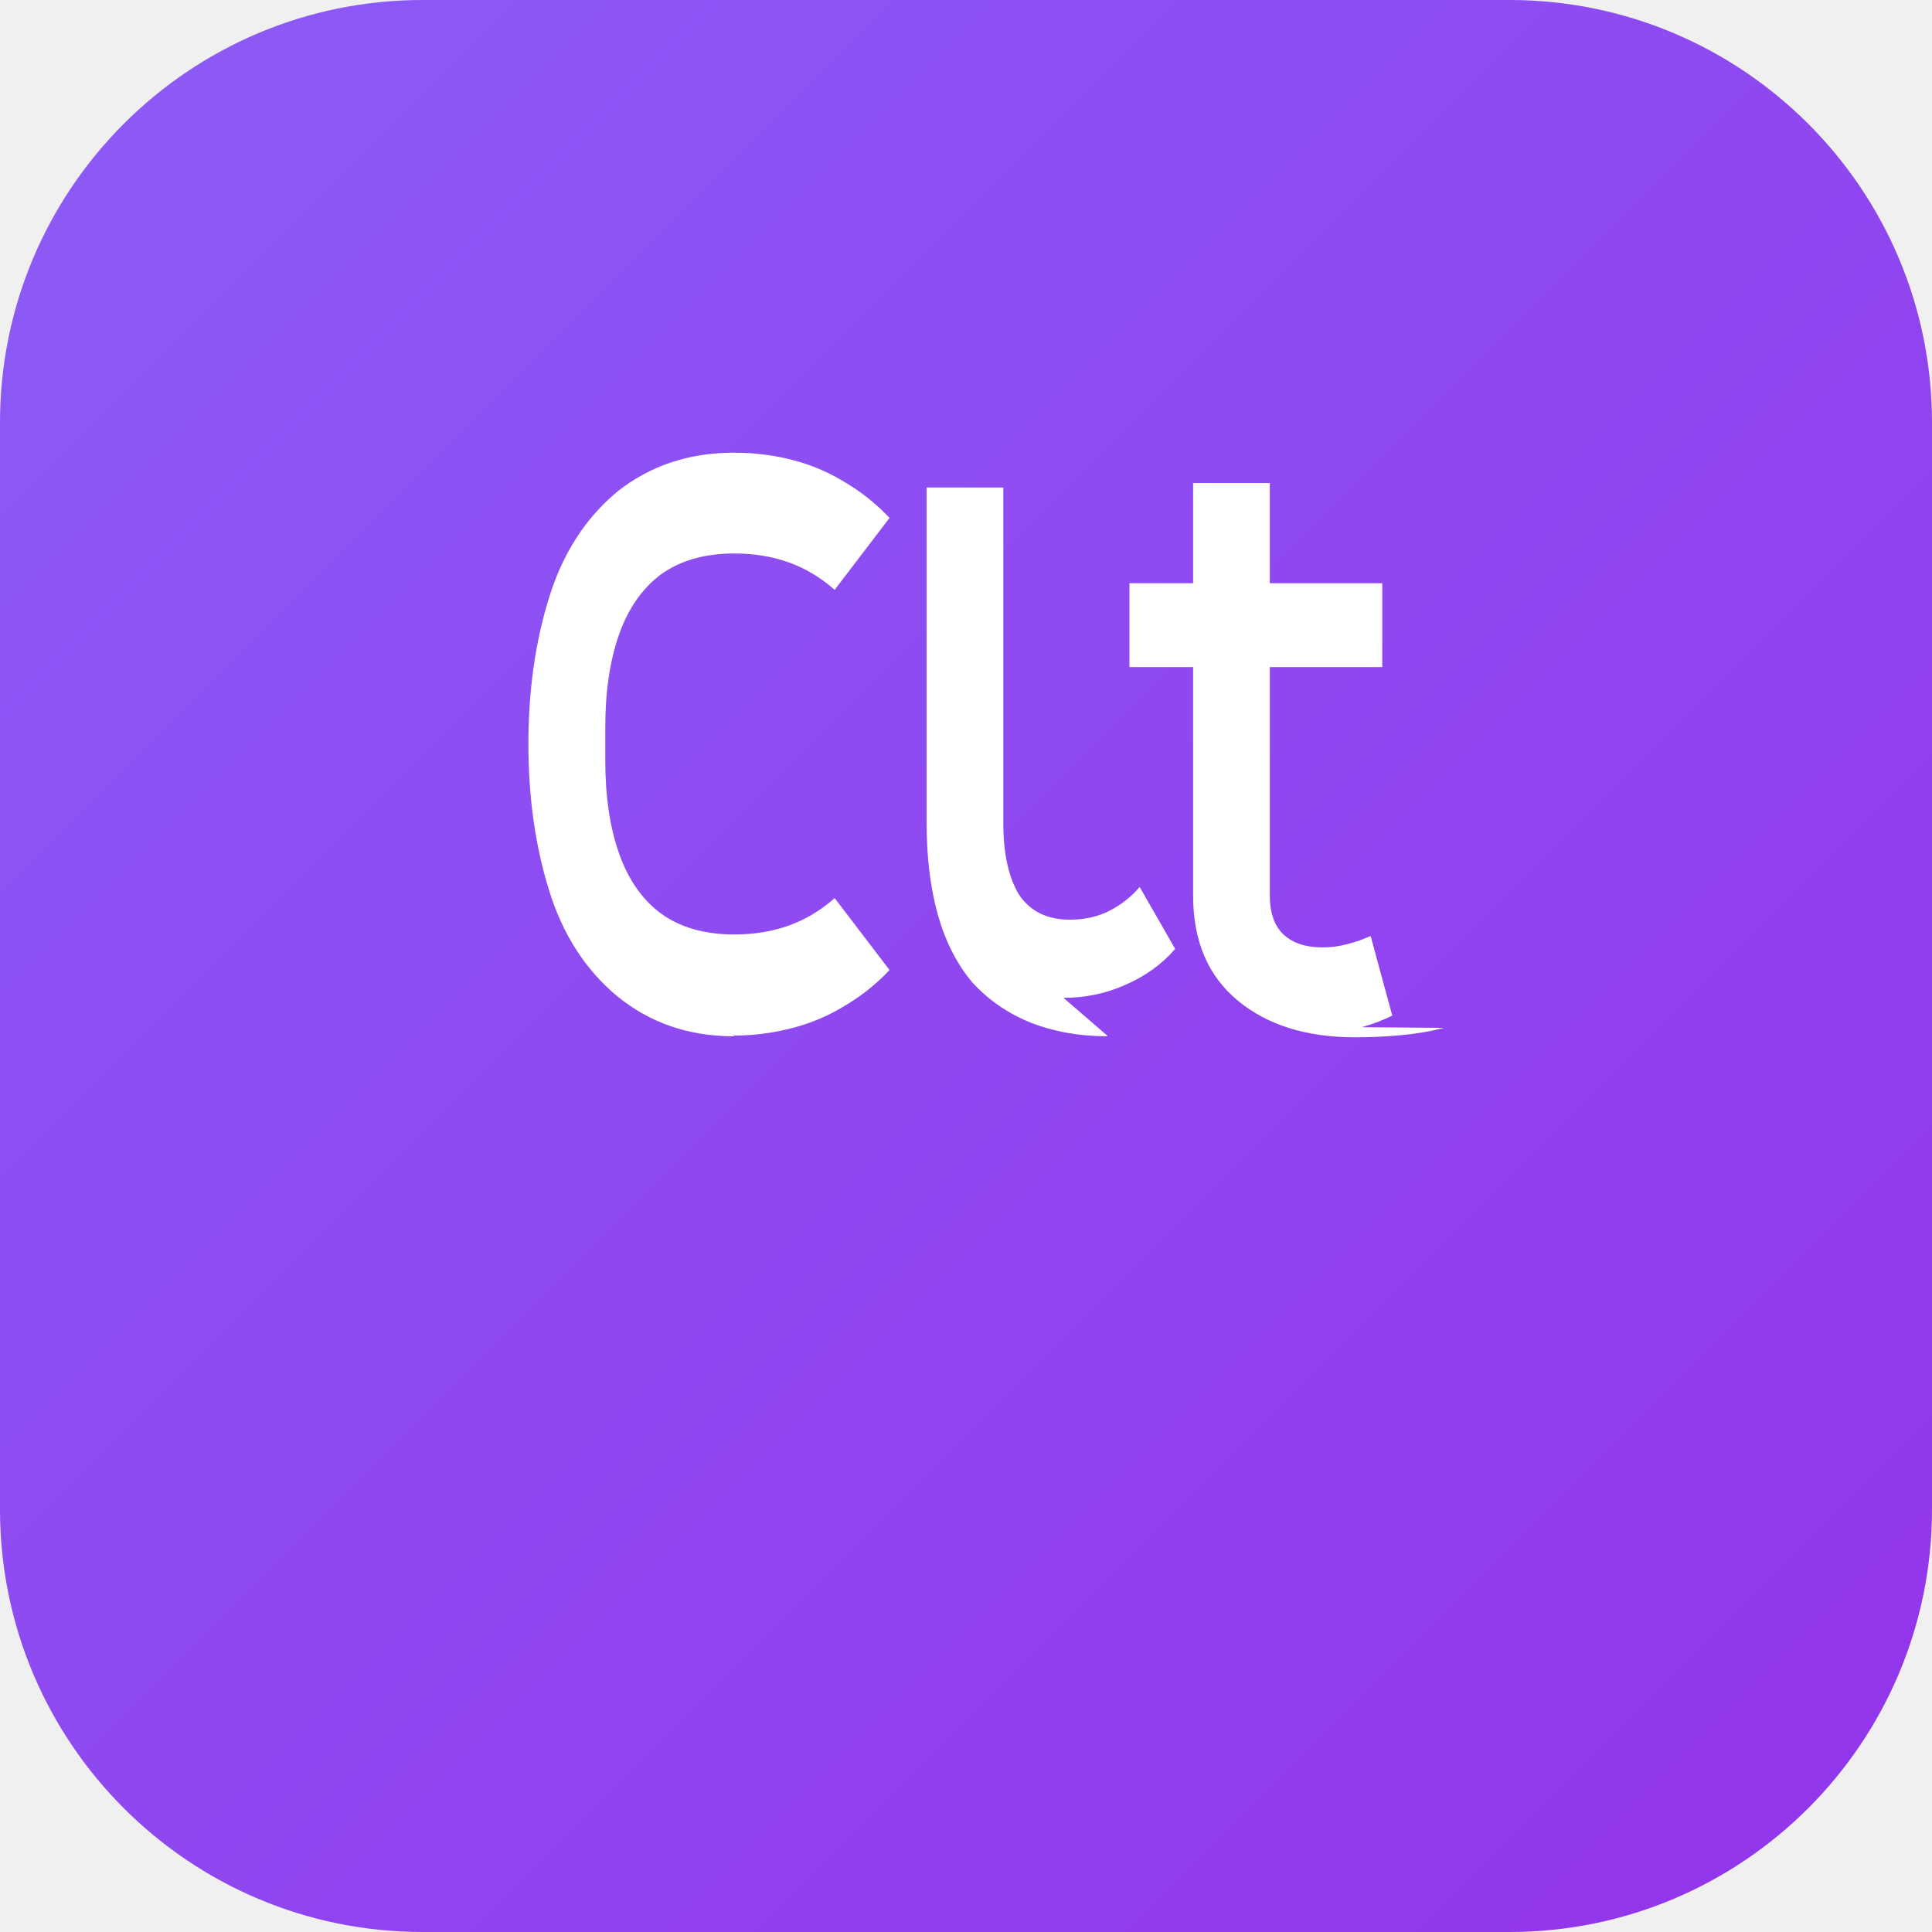
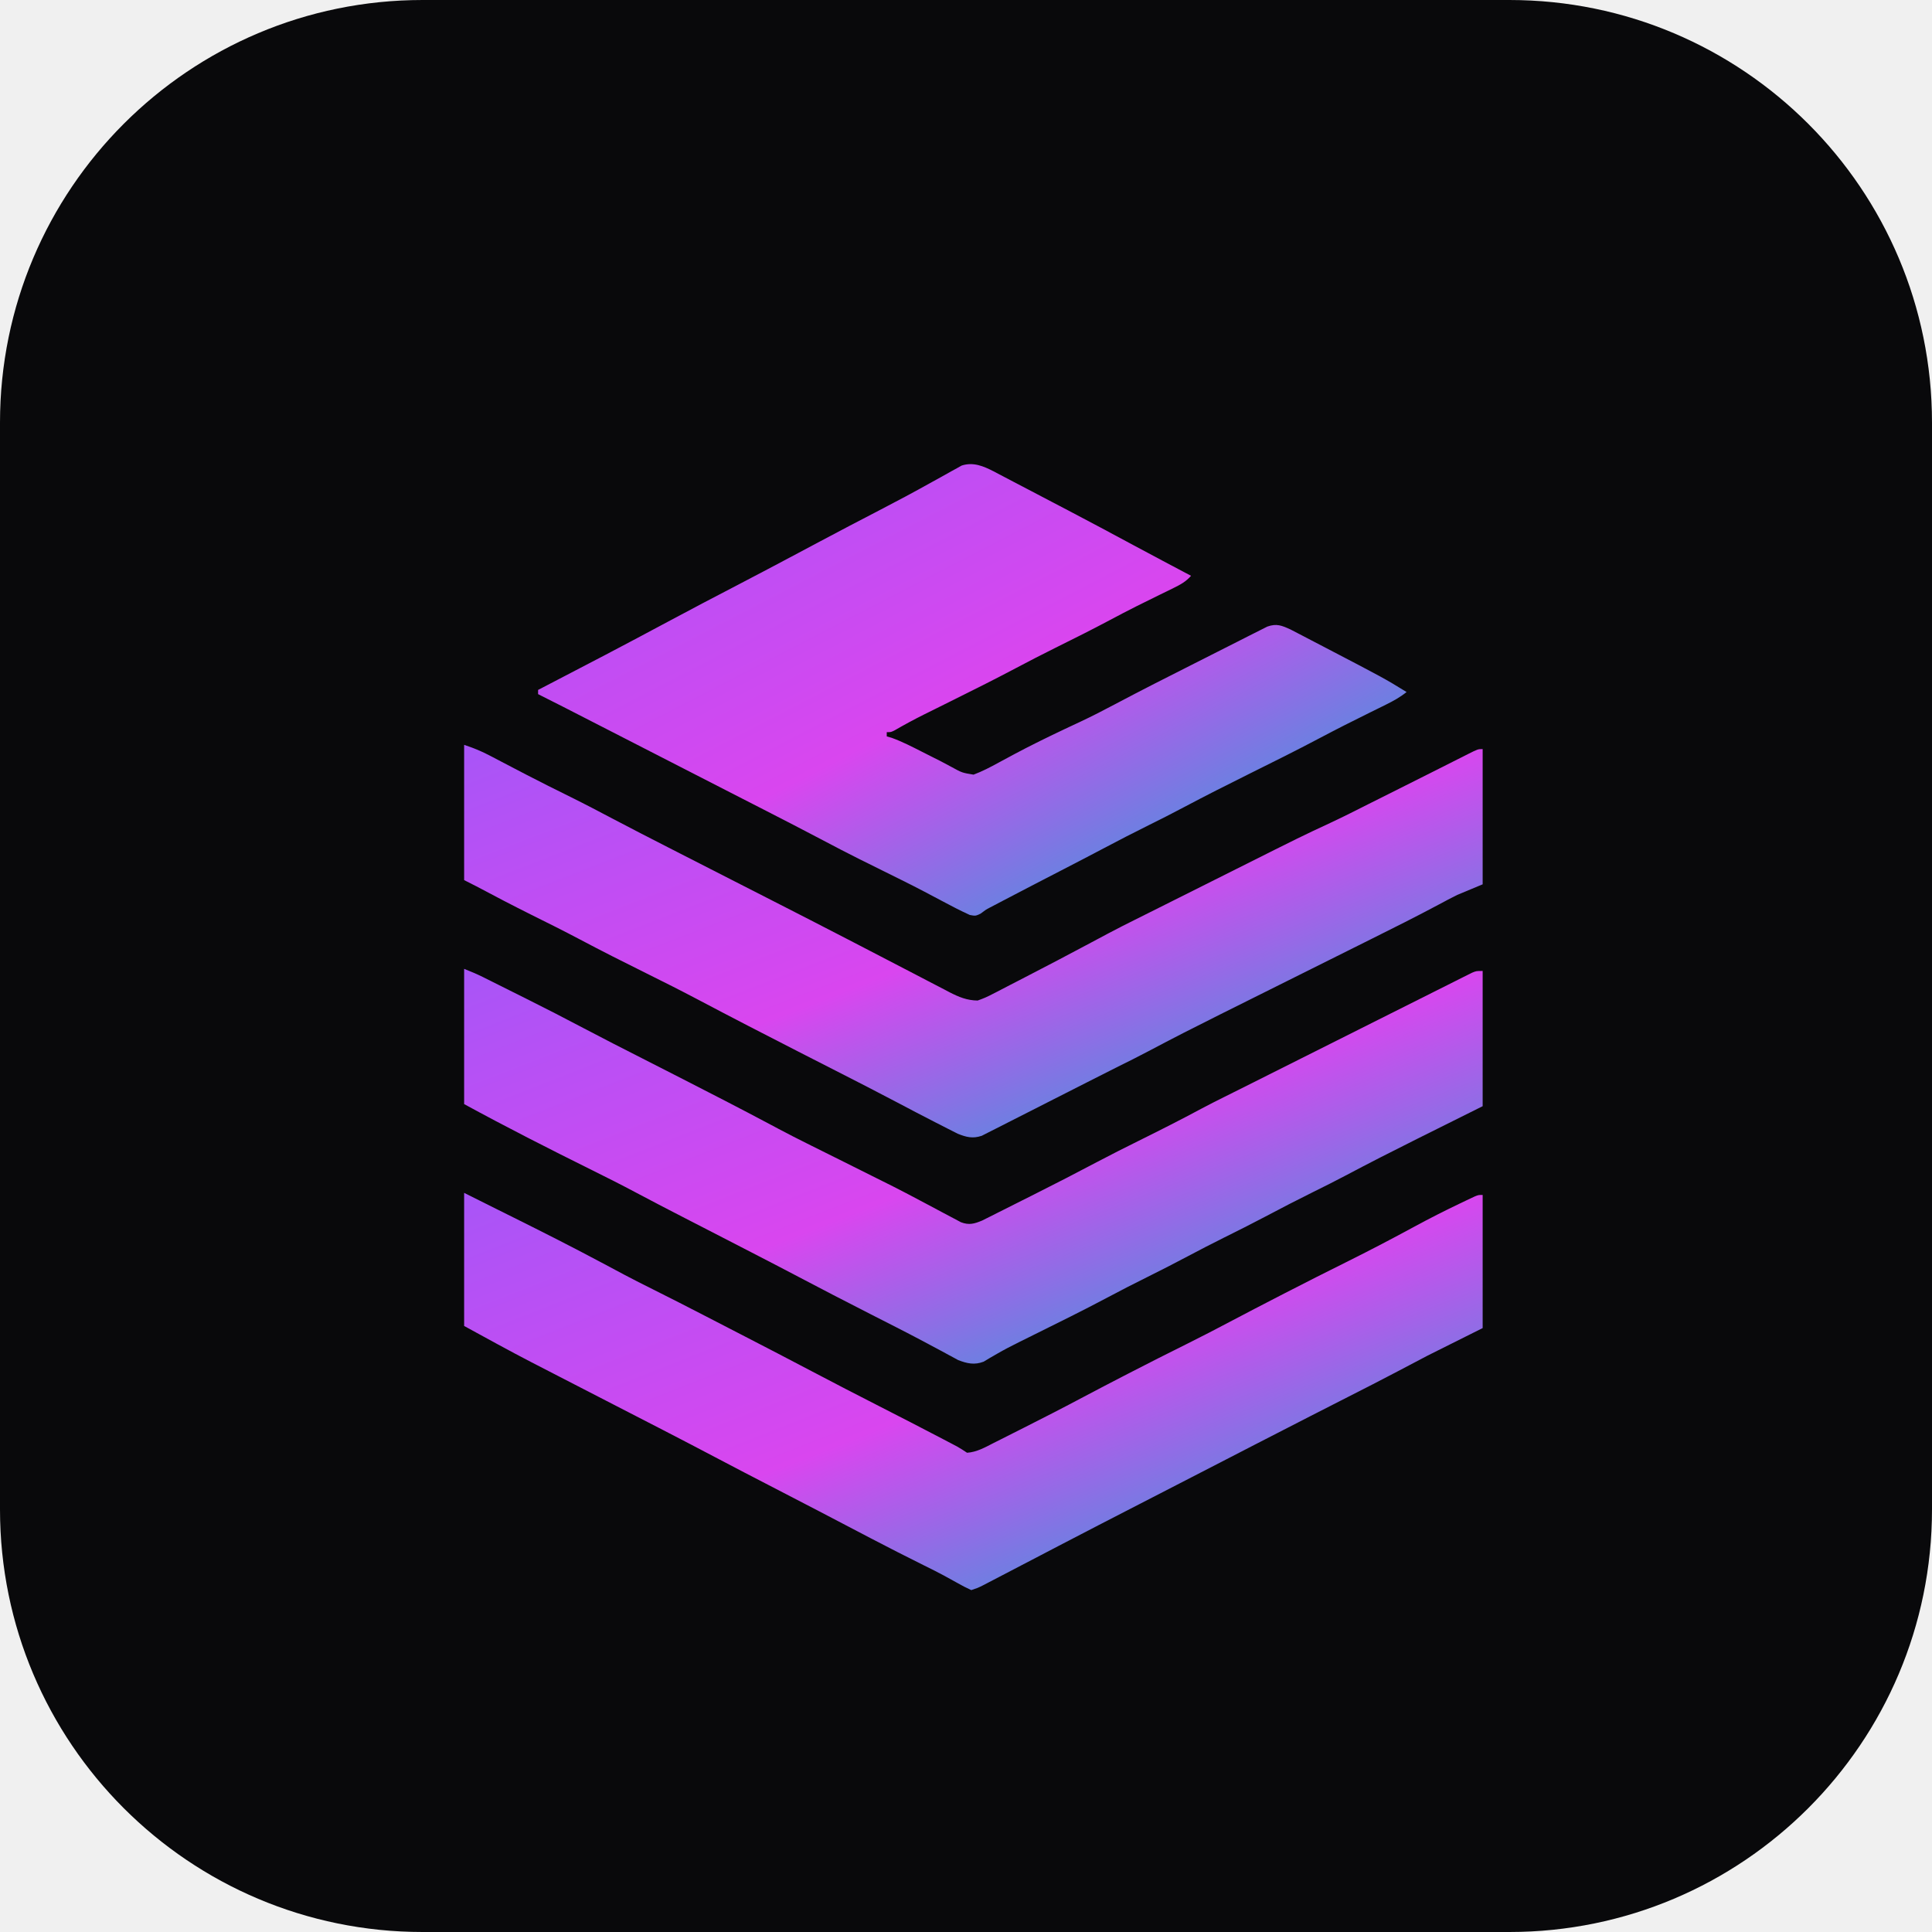
<svg xmlns="http://www.w3.org/2000/svg" width="512" height="512" viewBox="0 0 512 512" fill="none">
-   <defs>
-     <linearGradient id="bg-gradient-512" x1="0" y1="0" x2="512" y2="512" gradientUnits="userSpaceOnUse">
-       <stop offset="0%" stop-color="#8b5cf6" />
-       <stop offset="100%" stop-color="#9333ea" />
-     </linearGradient>
-   </defs>
-   <rect width="512" height="512" rx="112" fill="url(#bg-gradient-512)" />
-   <g transform="translate(128, 128) scale(0.56)" fill="white">
-     <path d="M118.632 261.832C97.395 261.832 79.024 255.515 63.519 242.879C48.34 230.244 37.54 213.376 31.118 192.275C24.695 171.501 21.484 148.576 21.484 123.501C21.484 98.426 24.695 75.501 31.118 54.727C37.54 33.626 48.34 16.758 63.519 4.123C79.024 -8.184 97.395 -14.337 118.632 -14.337C128.458 -14.337 137.794 -13.174 146.641 -10.849C155.488 -8.523 163.683 -5.034 171.226 -0.383C179.095 4.269 186.149 9.904 192.388 16.52L166.41 50.569C159.824 44.742 152.607 40.416 144.76 37.592C136.913 34.768 128.295 33.355 118.906 33.355C104.889 33.355 93.278 36.681 84.105 43.334C75.258 49.986 68.673 59.475 64.35 71.802C60.026 84.128 57.865 98.752 57.865 115.672V131.331C57.865 148.251 60.026 162.875 64.35 175.202C68.673 187.528 75.258 197.018 84.105 203.67C93.278 210.322 104.889 213.648 118.906 213.648C128.295 213.648 136.913 212.236 144.76 209.412C152.607 206.588 159.824 202.262 166.41 196.434L192.388 230.483C186.149 237.1 179.095 242.734 171.226 247.386C163.683 252.038 155.488 255.527 146.641 257.852C137.794 260.178 128.458 261.505 118.632 261.505V261.832Z" />
-     <path d="M295.412 261.832C282.256 261.832 270.156 259.67 259.112 255.344C248.394 251.018 239.22 244.693 231.59 236.367C224.286 227.715 218.851 217.063 215.284 204.411C211.717 191.759 209.934 177.271 209.934 160.946V2.123H246.232V160.946C246.232 175.365 248.72 186.669 253.696 194.857C258.998 202.72 267.009 206.651 277.729 206.651C284.743 206.651 291.002 205.239 296.507 202.415C302.011 199.591 306.76 195.843 310.757 191.17L327.561 220.482C321.322 227.715 313.475 233.38 304.019 237.48C294.89 241.579 285.112 243.628 274.686 243.628L295.412 261.505V261.832Z" />
-     <path d="M454.691 257.852C448.452 259.507 441.6 260.66 434.133 261.341C426.992 261.995 419.851 262.322 412.71 262.322C389.624 262.322 371.09 256.496 357.073 244.857C343.056 233.217 336.047 216.676 336.047 195.234V87.115H305.926V47.419H336.047V0H372.345V47.419H425.56V87.115H372.345V195.234C372.345 203.422 374.507 209.575 378.83 213.648C383.153 217.721 389.298 219.758 397.308 219.758C401.305 219.758 405.139 219.267 408.869 218.258C412.926 217.249 416.656 215.913 420.06 214.337L430.3 252.038C425.977 254.2 421.165 256.034 415.823 257.525L454.691 257.852Z" />
+   <rect width="512" height="512" rx="112" fill="#09090b" />
+   <g transform="translate(123, 123) scale(0.56)">
+     <defs>
+       <linearGradient id="logo-gradient-512" x1="0%" y1="0%" x2="100%" y2="100%">
+         <stop offset="0%" stop-color="#a855f7" />
+         <stop offset="50%" stop-color="#d946ef" />
+         <stop offset="100%" stop-color="#06b6d4" />
+       </linearGradient>
+     </defs>
+     <path d="M250.644 3.45C251.313 3.807 251.982 4.163 252.672 4.531C253.387 4.902 254.103 5.273 254.84 5.655C257.148 6.855 259.449 8.07 261.75 9.285C263.349 10.12 264.949 10.955 266.549 11.788C270.387 13.79 274.218 15.803 278.048 17.82C280.543 19.133 283.042 20.436 285.543 21.738C295.994 27.191 306.37 32.785 316.757 38.358C325.82 43.221 334.901 48.051 344 52.847C341.56 55.618 338.99 57.02 335.688 58.633C334.622 59.158 333.557 59.683 332.459 60.224C331.318 60.781 330.176 61.337 329 61.91C326.614 63.087 324.228 64.265 321.844 65.445C320.671 66.025 319.498 66.606 318.289 67.203C313.99 69.352 309.74 71.584 305.5 73.847C297.06 78.341 288.52 82.621 279.947 86.855C273.573 90.016 267.264 93.279 260.977 96.609C250.86 101.963 240.628 107.074 230.375 112.16C226.902 113.883 223.431 115.608 219.961 117.336C219.192 117.716 218.423 118.096 217.631 118.488C212.947 120.82 208.377 123.291 203.849 125.912C202 126.847 202 126.847 200 126.847C200 127.507 200 128.167 200 128.847C201.152 129.178 201.152 129.178 202.328 129.515C207.345 131.335 211.998 133.742 216.75 136.16C217.688 136.634 218.627 137.107 219.594 137.596C220.527 138.067 221.46 138.538 222.422 139.023C223.813 139.721 223.813 139.721 225.232 140.432C227.077 141.376 228.907 142.35 230.721 143.353C235.632 146.052 235.632 146.052 241.07 146.945C245.208 145.395 249.009 143.415 252.875 141.285C254.583 140.366 256.291 139.448 258 138.531C258.847 138.075 259.694 137.618 260.566 137.148C263.976 135.326 267.416 133.573 270.875 131.847C271.83 131.37 271.83 131.37 272.805 130.884C276.517 129.043 280.249 127.249 283.996 125.48C284.877 125.064 285.759 124.648 286.667 124.219C288.335 123.433 290.005 122.651 291.677 121.875C297.242 119.26 302.684 116.451 308.113 113.57C320.439 107.041 332.875 100.731 345.333 94.459C349 92.612 352.665 90.76 356.323 88.895C359.918 87.062 363.519 85.243 367.126 83.433C368.486 82.748 369.844 82.058 371.2 81.362C373.08 80.399 374.968 79.454 376.859 78.513C378.462 77.702 378.462 77.702 380.097 76.875C384.497 75.318 386.931 76.362 391.064 78.239C392.197 78.828 393.329 79.417 394.496 80.023C395.118 80.345 395.74 80.666 396.381 80.998C398.403 82.045 400.42 83.102 402.438 84.16C403.832 84.886 405.226 85.611 406.621 86.337C435.429 101.354 435.429 101.354 446 107.847C442.9 110.336 439.716 112.099 436.152 113.851C434.405 114.717 434.405 114.717 432.623 115.599C431.395 116.203 430.166 116.807 428.938 117.41C420.86 121.388 412.835 125.439 404.879 129.656C393.796 135.526 382.568 141.096 371.334 146.67C360.963 151.82 350.643 157.044 340.41 162.464C334.979 165.339 329.516 168.136 324 170.847C316.872 174.384 309.808 178.02 302.777 181.746C296.007 185.33 289.206 188.853 282.399 192.367C273.254 197.088 264.112 201.813 255 206.597C254.248 206.991 253.496 207.385 252.721 207.791C251.683 208.337 251.683 208.337 250.625 208.894C249.991 209.225 249.357 209.556 248.703 209.896C246.793 210.92 246.793 210.92 244.375 212.738C242 213.847 242 213.847 239.305 213.355C234.818 211.308 230.47 209.052 226.125 206.722C224.234 205.72 222.342 204.719 220.449 203.719C219.52 203.227 218.591 202.736 217.634 202.23C214.09 200.37 210.521 198.566 206.938 196.785C206.306 196.471 205.674 196.157 205.023 195.833C203.016 194.836 201.008 193.842 199 192.847C195.728 191.226 192.457 189.6 189.188 187.972C188.088 187.429 188.088 187.429 186.967 186.875C181.268 184.038 175.633 181.085 170.004 178.113C160.622 173.161 151.195 168.303 141.75 163.472C140.058 162.606 138.366 161.739 136.673 160.873C133.179 159.083 129.684 157.293 126.188 155.504C118.798 151.72 111.41 147.93 104.023 144.14C90.078 136.987 76.131 129.838 62.183 122.691C60.369 121.762 58.556 120.833 56.742 119.904C54.223 118.612 51.703 117.322 49.184 116.031C48.442 115.651 47.7 115.27 46.935 114.879C42.967 112.847 38.991 110.834 35 108.847C35 108.187 35 107.527 35 106.847C36.078 106.29 36.078 106.29 37.177 105.721C57.041 95.44 76.857 85.08 96.563 74.499C107.476 68.641 118.444 62.894 129.435 57.182C139.123 52.141 148.777 47.033 158.418 41.902C160.457 40.817 162.497 39.732 164.536 38.646C165.929 37.905 167.322 37.164 168.714 36.423C177.866 31.553 187.041 26.733 196.25 21.973C204.668 17.621 213.013 13.16 221.284 8.535C222.762 7.712 224.244 6.895 225.73 6.086C227.343 5.206 228.946 4.305 230.54 3.39C231.821 2.689 231.821 2.689 233.129 1.972C234.277 1.327 234.277 1.327 235.448 0.668C240.96 -1.104 245.746 0.935 250.644 3.45Z" fill="url(#logo-gradient-512)" />
+     <path d="M0 238.847C3.094 240.085 5.983 241.276 8.938 242.752C9.677 243.12 10.416 243.488 11.178 243.867C12.362 244.46 12.362 244.46 13.57 245.066C14.406 245.484 15.242 245.901 16.103 246.331C17.877 247.218 19.65 248.105 21.423 248.994C24.066 250.318 26.711 251.638 29.355 252.957C38.525 257.54 47.641 262.208 56.7 267.005C65.744 271.786 74.862 276.42 83.98 281.06C89.147 283.69 94.312 286.325 99.477 288.961C100.483 289.474 101.49 289.988 102.527 290.517C116.674 297.74 130.803 305.001 144.823 312.466C145.604 312.881 146.384 313.295 147.188 313.722C147.764 314.03 148.341 314.337 148.936 314.653C153.406 317.026 157.906 319.328 162.438 321.582C163.123 321.924 163.808 322.265 164.514 322.618C166.676 323.695 168.838 324.771 171 325.847C172.39 326.54 173.781 327.232 175.171 327.924C175.857 328.266 176.543 328.607 177.25 328.959C205.216 342.885 205.216 342.885 215.75 348.472C216.842 349.05 216.842 349.05 217.957 349.639C220.657 351.068 223.355 352.5 226.044 353.949C227.981 354.991 229.927 356.015 231.875 357.035C232.945 357.606 234.015 358.177 235.117 358.765C238.97 360.211 241.398 359.511 245.144 357.959C245.857 357.601 246.57 357.242 247.305 356.873C248.124 356.465 248.944 356.057 249.788 355.636C250.665 355.192 251.542 354.747 252.445 354.289C253.832 353.594 253.832 353.594 255.247 352.885C257.21 351.9 259.172 350.912 261.132 349.922C264.063 348.441 266.998 346.969 269.934 345.498C279.789 340.55 289.59 335.513 299.336 330.352C305.935 326.864 312.593 323.507 319.283 320.197C329.23 315.273 339.12 310.267 348.899 305.019C352.532 303.084 356.197 301.226 359.882 299.394C361.298 298.689 362.713 297.983 364.129 297.277C364.904 296.891 365.679 296.505 366.477 296.107C371.278 293.71 376.072 291.299 380.866 288.89C391.637 283.481 402.41 278.077 413.185 272.677C419.677 269.423 426.168 266.167 432.656 262.906C438.36 260.039 444.066 257.177 449.775 254.319C452.785 252.812 455.794 251.303 458.8 249.789C462.136 248.11 465.475 246.439 468.816 244.769C469.808 244.268 470.801 243.766 471.824 243.249C473.184 242.572 473.184 242.572 474.571 241.882C475.359 241.486 476.146 241.091 476.958 240.684C479 239.847 479 239.847 482 239.847C482 260.967 482 282.087 482 303.847C458.188 315.722 458.188 315.722 450.802 319.402C439.466 325.058 428.189 330.803 416.997 336.739C412.042 339.363 407.031 341.87 402 344.347C394.288 348.174 386.646 352.111 379.043 356.148C372.574 359.572 366.036 362.845 359.48 366.098C353.777 368.936 348.127 371.861 342.5 374.847C336.044 378.273 329.547 381.599 323 384.847C316.828 387.91 310.704 391.041 304.625 394.285C293.103 400.424 281.384 406.182 269.69 411.984C268.895 412.379 268.101 412.774 267.282 413.182C265.715 413.961 264.147 414.738 262.578 415.513C259.06 417.263 255.59 419.05 252.19 421.022C251.063 421.672 249.935 422.322 248.773 422.992C247.816 423.569 246.859 424.146 245.873 424.741C241.524 426.416 238.013 425.634 233.745 423.966C232.746 423.42 232.746 423.42 231.727 422.863C230.923 422.433 230.118 422.003 229.29 421.56C228.411 421.077 227.531 420.595 226.625 420.097C224.592 419.009 222.558 417.923 220.523 416.84C218.781 415.909 218.781 415.909 217.003 414.96C208.805 410.613 200.516 406.439 192.25 402.222C180.582 396.27 168.947 390.263 157.363 384.147C151.385 380.992 145.382 377.886 139.375 374.785C138.159 374.157 136.943 373.528 135.728 372.9C128.955 369.4 122.178 365.909 115.398 362.422C113.232 361.307 111.066 360.193 108.899 359.078C107.469 358.342 106.039 357.607 104.609 356.871C96.862 352.885 89.124 348.885 81.438 344.785C74.531 341.103 67.551 337.583 60.539 334.107C40.176 324.008 19.957 313.733 0 302.847C0 281.727 0 260.607 0 238.847Z" fill="url(#logo-gradient-512)" />
+     <path d="M0 132.847C4.444 134.329 8.006 135.758 12.086 137.902C13.835 138.815 13.835 138.815 15.62 139.747C16.232 140.069 16.844 140.391 17.474 140.723C20.723 142.431 23.979 144.125 27.234 145.82C28.22 146.334 28.22 146.334 29.226 146.858C36.195 150.482 43.221 153.989 50.267 157.462C57.074 160.834 63.794 164.359 70.511 167.907C79.22 172.502 87.981 176.992 96.75 181.472C98.507 182.372 100.265 183.271 102.022 184.17C111.71 189.126 121.401 194.074 131.094 199.019C135.146 201.087 139.198 203.155 143.25 205.222C144.254 205.735 145.259 206.248 146.294 206.776C157.836 212.666 169.37 218.571 180.875 224.535C182.496 225.373 182.496 225.373 184.15 226.228C189.464 228.976 194.775 231.729 200.078 234.497C204.741 236.931 209.409 239.355 214.081 241.772C215.927 242.73 217.771 243.692 219.613 244.658C222.193 246.009 224.779 247.348 227.367 248.683C228.136 249.09 228.904 249.496 229.696 249.915C234.122 252.181 237.93 253.774 243 253.847C245.569 252.951 247.651 252.063 250.016 250.797C250.665 250.467 251.314 250.138 251.983 249.798C254.081 248.727 256.165 247.632 258.25 246.535C259.699 245.789 261.148 245.045 262.598 244.302C266.123 242.491 269.636 240.661 273.145 238.82C275.67 237.496 278.2 236.184 280.73 234.871C285.168 232.557 289.587 230.208 294 227.847C296.187 226.68 298.375 225.515 300.565 224.351C301.884 223.65 303.202 222.946 304.519 222.24C309.076 219.814 313.684 217.495 318.303 215.191C319.743 214.472 321.183 213.753 322.623 213.034C323.353 212.669 324.084 212.304 324.836 211.928C328.145 210.275 331.451 208.618 334.757 206.961C341.147 203.758 347.537 200.557 353.928 197.358C357.75 195.444 361.572 193.529 365.393 191.613C396.466 176.032 396.466 176.032 410.246 169.613C416.258 166.806 422.171 163.799 428.093 160.809C431.181 159.252 434.276 157.709 437.371 156.164C442.481 153.612 447.586 151.051 452.686 148.479C455.664 146.977 458.644 145.479 461.624 143.981C463.15 143.212 464.676 142.442 466.202 141.671C468.442 140.539 470.686 139.411 472.93 138.285C473.613 137.938 474.296 137.591 475 137.234C479.772 134.847 479.772 134.847 482 134.847C482 155.967 482 177.087 482 198.847C478.04 200.497 474.08 202.147 470 203.847C467.084 205.312 464.217 206.795 461.355 208.355C450.617 214.102 439.731 219.539 428.83 224.97C425.218 226.769 421.608 228.571 417.997 230.374C409.685 234.524 401.371 238.67 393.057 242.816C385.42 246.625 377.782 250.434 370.147 254.247C366.013 256.312 361.877 258.372 357.741 260.433C346.412 266.085 335.135 271.813 323.957 277.759C318.977 280.403 313.929 282.907 308.876 285.409C304.273 287.701 299.694 290.036 295.114 292.373C289.664 295.153 284.207 297.92 278.747 300.681C275.181 302.485 271.619 304.295 268.063 306.118C264.576 307.905 261.082 309.676 257.582 311.436C256.261 312.104 254.943 312.777 253.627 313.457C251.798 314.4 249.96 315.323 248.119 316.242C247.079 316.771 246.039 317.3 244.968 317.845C240.721 319.28 237.678 318.522 233.601 316.883C232.832 316.491 232.062 316.099 231.27 315.695C230.382 315.247 229.494 314.799 228.58 314.338C227.667 313.866 226.753 313.395 225.812 312.91C224.949 312.474 224.086 312.037 223.197 311.588C217.142 308.51 211.136 305.339 205.129 302.168C195.46 297.065 185.732 292.082 175.99 287.12C171.06 284.608 166.131 282.091 161.203 279.574C160.234 279.079 159.265 278.584 158.267 278.074C142.358 269.947 126.481 261.758 110.688 253.41C102.521 249.094 94.278 244.946 86 240.847C75.409 235.598 64.867 230.283 54.426 224.739C46.996 220.809 39.475 217.07 31.947 213.331C23.165 208.956 14.473 204.421 5.817 199.802C3.892 198.791 1.945 197.82 0 196.847C0 175.727 0 154.607 0 132.847Z" fill="url(#logo-gradient-512)" />
+     <path d="M0 344.847C7.92 348.807 7.92 348.807 16 352.847C18.461 354.072 20.922 355.297 23.457 356.558C37.391 363.495 51.271 370.511 65 377.847C67.189 379.015 69.379 380.182 71.569 381.346C72.887 382.047 74.204 382.749 75.519 383.454C80.15 385.92 84.835 388.273 89.531 390.613C97.661 394.664 105.742 398.804 113.812 402.972C115.249 403.713 116.685 404.454 118.122 405.195C122.415 407.411 126.708 409.629 131 411.847C131.644 412.18 132.288 412.513 132.952 412.856C137.094 414.997 141.235 417.14 145.375 419.285C146.375 419.803 147.375 420.32 148.406 420.854C153.835 423.67 159.253 426.506 164.661 429.361C175.232 434.94 185.855 440.411 196.5 445.847C206.533 450.971 216.555 456.114 226.531 461.347C227.337 461.769 228.143 462.19 228.973 462.625C229.72 463.018 230.467 463.411 231.236 463.816C231.893 464.161 232.549 464.506 233.225 464.861C234.866 465.773 236.438 466.806 238 467.847C242.654 467.542 246.608 465.243 250.695 463.164C251.806 462.607 251.806 462.607 252.939 462.04C255.337 460.836 257.731 459.623 260.125 458.41C261.782 457.575 263.439 456.741 265.096 455.907C274.513 451.159 283.893 446.347 293.203 441.39C299.507 438.037 305.847 434.755 312.188 431.472C312.809 431.151 313.43 430.829 314.07 430.498C323.546 425.594 333.07 420.794 342.624 416.044C349.183 412.776 355.684 409.415 362.158 405.982C370.139 401.757 378.16 397.61 386.188 393.472C386.902 393.104 387.616 392.736 388.353 392.356C398.461 387.149 408.606 382.023 418.788 376.962C429.239 371.756 439.58 366.339 449.84 360.765C456.91 356.933 464.053 353.309 471.312 349.847C472.144 349.449 472.975 349.051 473.832 348.64C474.605 348.275 475.379 347.911 476.176 347.535C476.866 347.209 477.556 346.883 478.267 346.547C480 345.847 480 345.847 482 345.847C482 366.637 482 387.427 482 408.847C473.42 413.137 464.84 417.427 456 421.847C448.824 425.607 448.824 425.607 441.661 429.39C433.894 433.501 426.053 437.469 418.223 441.459C413.285 443.975 408.35 446.495 403.414 449.015C402.433 449.516 401.452 450.017 400.442 450.533C391.868 454.911 383.306 459.31 374.75 463.722C374.092 464.062 373.434 464.401 372.756 464.751C369.481 466.44 366.206 468.129 362.932 469.819C356.813 472.976 350.692 476.128 344.572 479.28C342.512 480.341 340.453 481.402 338.394 482.463C332.115 485.698 325.836 488.932 319.556 492.163C300.32 502.059 300.32 502.059 281.125 512.035C279.796 512.729 279.796 512.729 278.44 513.438C276.624 514.387 274.807 515.336 272.991 516.285C267.691 519.053 262.39 521.82 257.085 524.579C255.872 525.211 254.659 525.844 253.446 526.477C251.762 527.356 250.076 528.233 248.391 529.109C246.937 529.866 246.937 529.866 245.454 530.639C243 531.847 243 531.847 240 532.847C237.671 531.787 235.527 530.675 233.312 529.41C231.94 528.652 230.566 527.895 229.191 527.14C228.489 526.753 227.787 526.365 227.063 525.966C223.998 524.304 220.878 522.761 217.75 521.222C200.978 512.916 184.442 504.129 167.854 495.462C159.998 491.36 152.125 487.29 144.25 483.222C136.318 479.126 128.393 475.019 120.5 470.847C102.897 461.548 85.172 452.479 67.472 443.365C63.308 441.221 59.145 439.076 54.982 436.93C51.745 435.262 48.507 433.594 45.269 431.927C41.782 430.133 38.297 428.334 34.812 426.535C33.349 425.783 33.349 425.783 31.855 425.015C21.133 419.47 10.606 413.633 0 407.847C0 387.057 0 366.267 0 344.847Z" fill="url(#logo-gradient-512)" />
  </g>
</svg>
